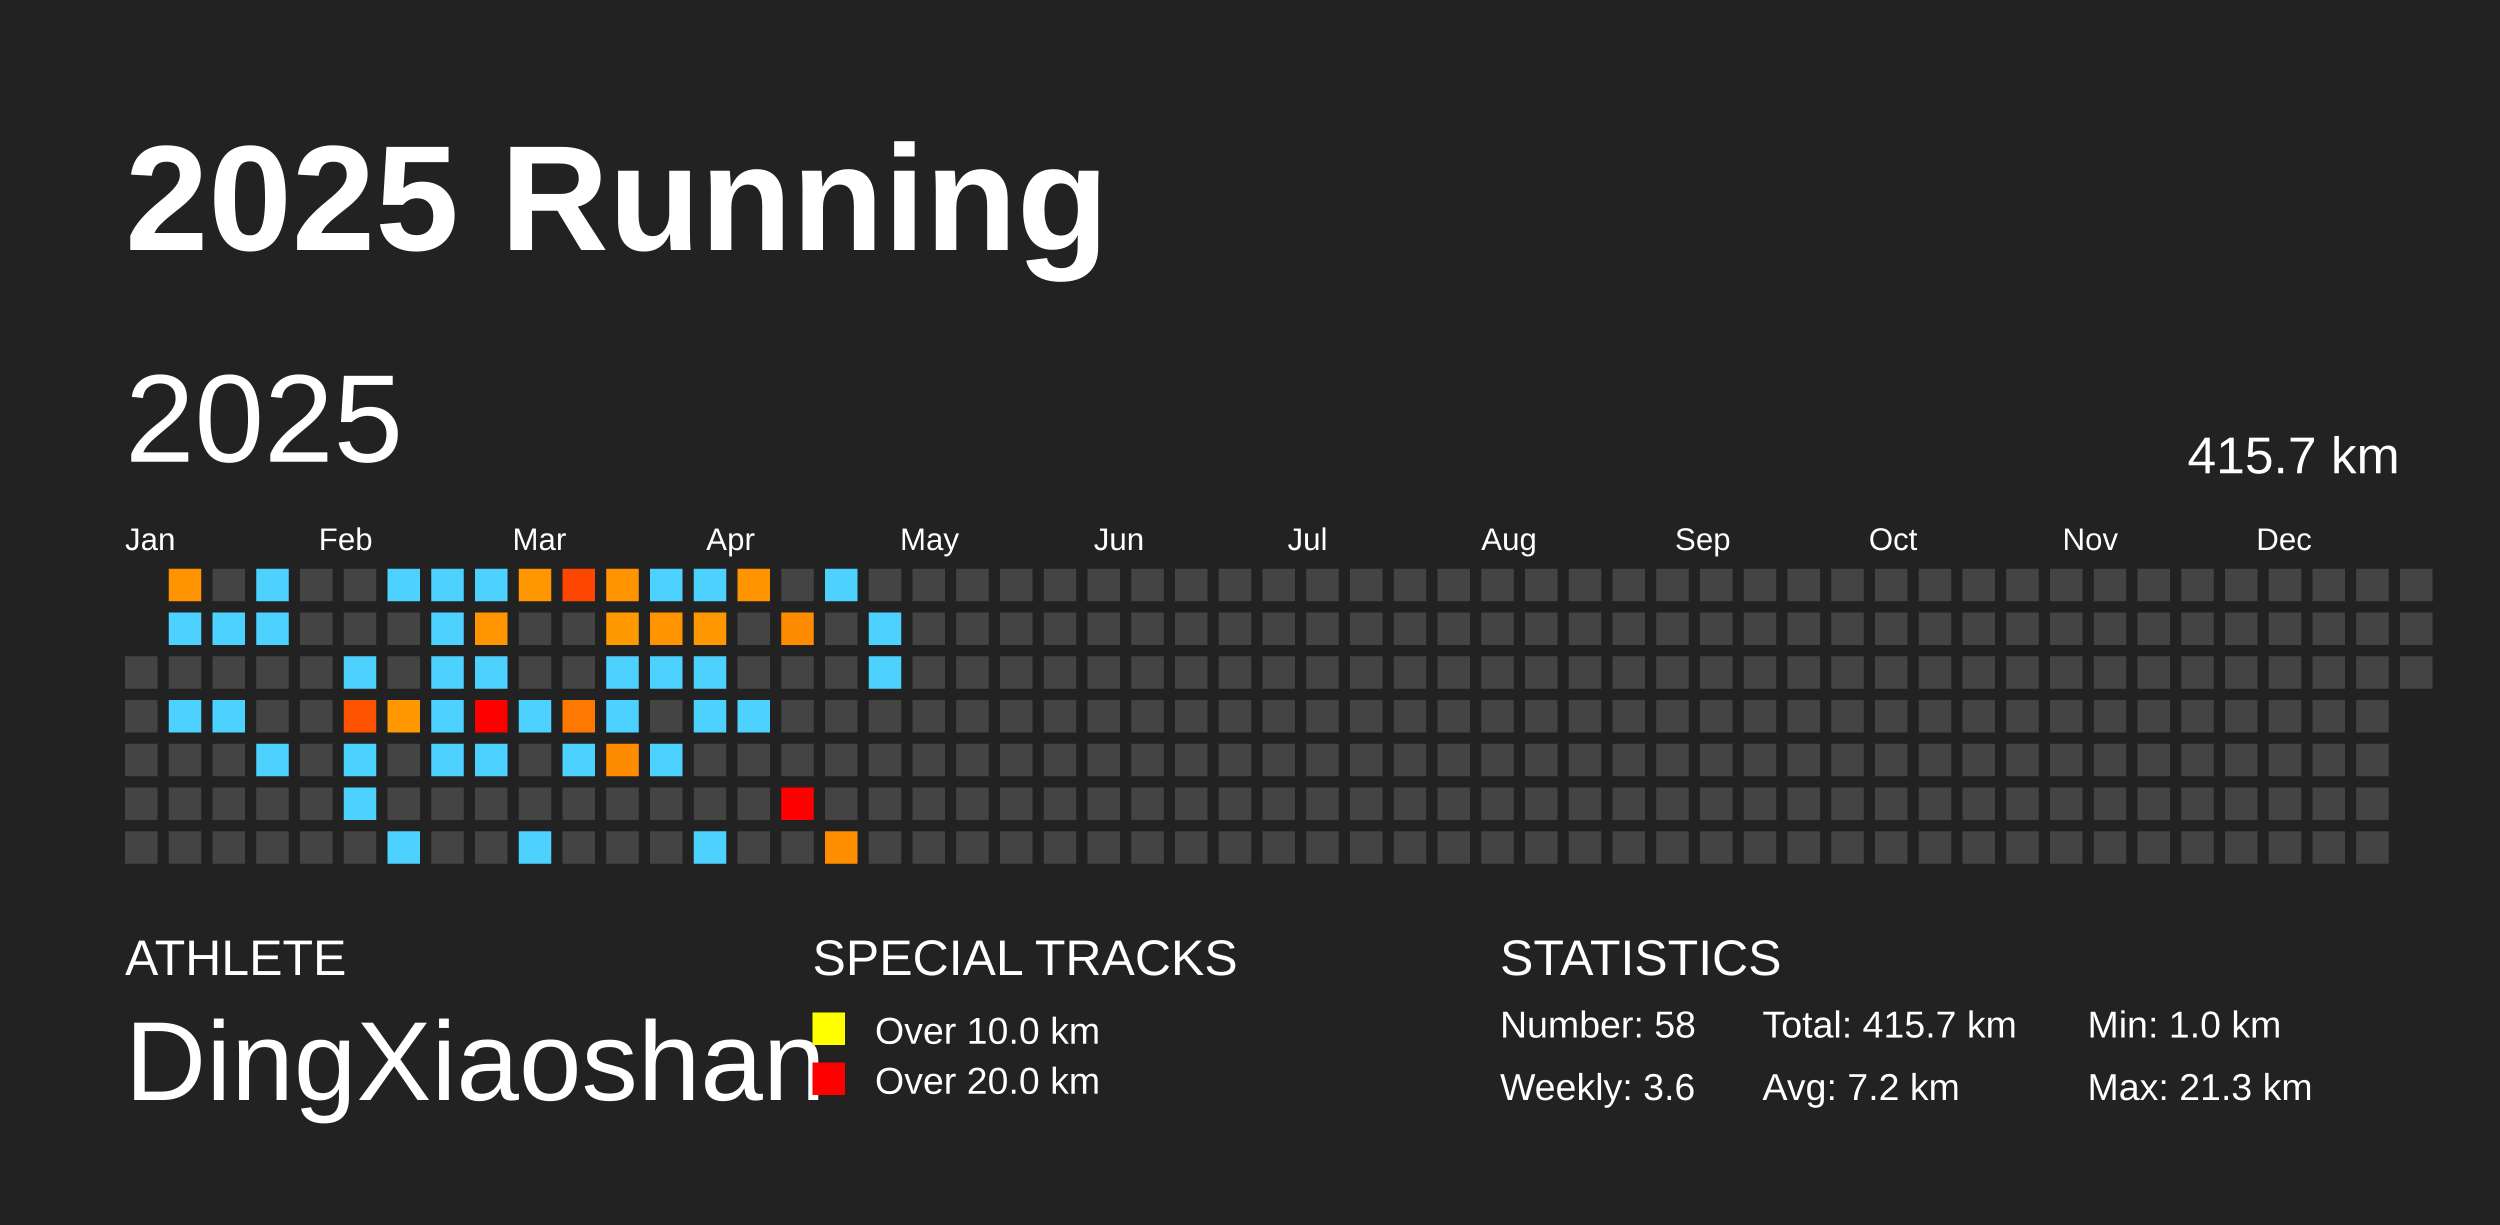
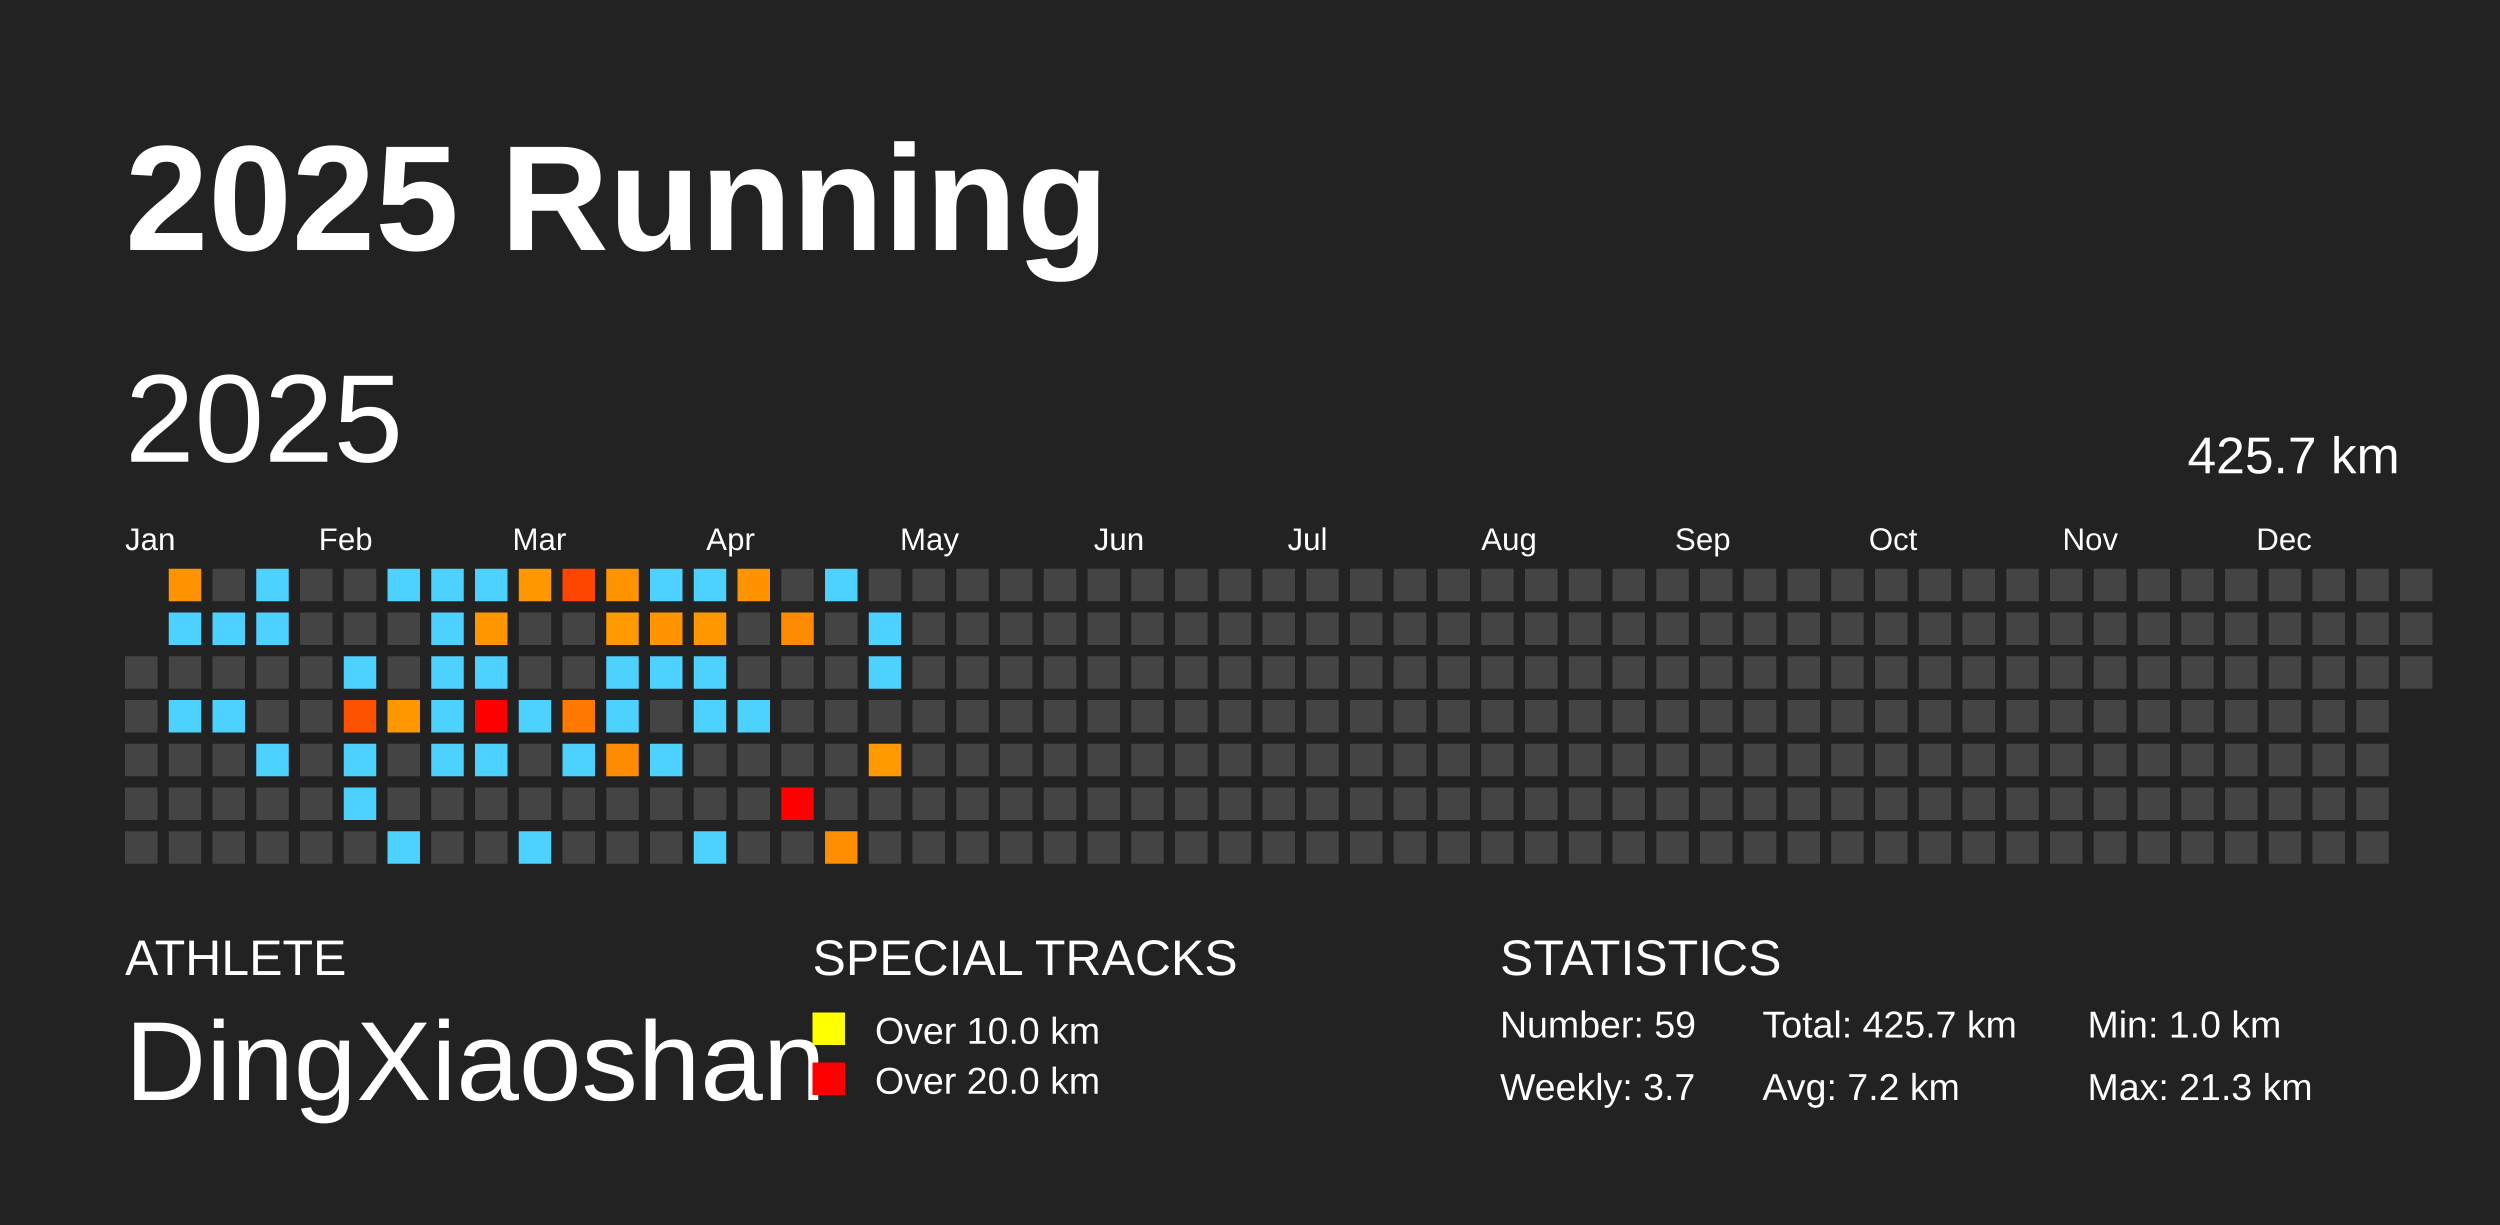
<svg xmlns="http://www.w3.org/2000/svg" baseProfile="full" height="98mm" version="1.1" viewBox="0,0,200,98" width="200mm">
  <defs />
  <rect fill="#222222" height="98" width="200" x="0" y="0" />
  <text fill="#FFFFFF" style="font-size:12px; font-family:Arial; font-weight:bold;" x="10" y="20">2025 Running</text>
  <text fill="#FFFFFF" style="font-size:4px; font-family:Arial" x="10" y="78">ATHLETE</text>
  <text fill="#FFFFFF" style="font-size:9px; font-family:Arial" x="10" y="88">DingXiaoshan</text>
  <text fill="#FFFFFF" style="font-size:4px; font-family:Arial" x="65" y="78">SPECIAL TRACKS</text>
  <rect fill="yellow" height="2.6" width="2.6" x="65" y="81" />
  <text fill="#FFFFFF" style="font-size:3px; font-family:Arial" x="70" y="83.5">Over 10.0 km</text>
  <rect fill="red" height="2.6" width="2.6" x="65" y="85" />
  <text fill="#FFFFFF" style="font-size:3px; font-family:Arial" x="70" y="87.5">Over 20.0 km</text>
  <text fill="#FFFFFF" style="font-size:4px; font-family:Arial" x="120" y="78">STATISTICS</text>
-   <text fill="#FFFFFF" style="font-size:3px; font-family:Arial" x="120" y="83">Number: 58</text>
-   <text fill="#FFFFFF" style="font-size:3px; font-family:Arial" x="120" y="88">Weekly: 3.6</text>
-   <text fill="#FFFFFF" style="font-size:3px; font-family:Arial" x="141" y="83">Total: 415.7 km</text>
+   <text fill="#FFFFFF" style="font-size:3px; font-family:Arial" x="120" y="83">Number: 59</text>
+   <text fill="#FFFFFF" style="font-size:3px; font-family:Arial" x="120" y="88">Weekly: 3.7</text>
+   <text fill="#FFFFFF" style="font-size:3px; font-family:Arial" x="141" y="83">Total: 425.7 km</text>
  <text fill="#FFFFFF" style="font-size:3px; font-family:Arial" x="141" y="88">Avg: 7.2 km</text>
  <text fill="#FFFFFF" style="font-size:3px; font-family:Arial" x="167" y="83">Min: 1.0 km</text>
  <text fill="#FFFFFF" style="font-size:3px; font-family:Arial" x="167" y="88">Max: 21.3 km</text>
  <text dominant-baseline="hanging" fill="#FFFFFF" style="font-size:10.0px; font-family:Arial;" x="10" y="30">2025</text>
-   <text dominant-baseline="hanging" fill="#FFFFFF" style="font-size:4.125px; font-family:Arial;" x="175" y="35">415.7 km</text>
+   <text dominant-baseline="hanging" fill="#FFFFFF" style="font-size:4.125px; font-family:Arial;" x="175" y="35">425.7 km</text>
  <text fill="#FFFFFF" style="font-size:2.5px; font-family:Arial" x="10.0" y="44">Jan</text>
  <text fill="#FFFFFF" style="font-size:2.5px; font-family:Arial" x="25.5" y="44">Feb</text>
  <text fill="#FFFFFF" style="font-size:2.5px; font-family:Arial" x="41.0" y="44">Mar</text>
  <text fill="#FFFFFF" style="font-size:2.5px; font-family:Arial" x="56.5" y="44">Apr</text>
  <text fill="#FFFFFF" style="font-size:2.5px; font-family:Arial" x="72.0" y="44">May</text>
  <text fill="#FFFFFF" style="font-size:2.5px; font-family:Arial" x="87.5" y="44">Jun</text>
  <text fill="#FFFFFF" style="font-size:2.5px; font-family:Arial" x="103.0" y="44">Jul</text>
  <text fill="#FFFFFF" style="font-size:2.5px; font-family:Arial" x="118.5" y="44">Aug</text>
  <text fill="#FFFFFF" style="font-size:2.5px; font-family:Arial" x="134.0" y="44">Sep</text>
  <text fill="#FFFFFF" style="font-size:2.5px; font-family:Arial" x="149.5" y="44">Oct</text>
  <text fill="#FFFFFF" style="font-size:2.5px; font-family:Arial" x="165.0" y="44">Nov</text>
  <text fill="#FFFFFF" style="font-size:2.5px; font-family:Arial" x="180.5" y="44">Dec</text>
  <rect fill="#444444" height="2.6" width="2.6" x="10.0" y="52.5" />
  <rect fill="#444444" height="2.6" width="2.6" x="10.0" y="56.0" />
  <rect fill="#444444" height="2.6" width="2.6" x="10.0" y="59.5" />
  <rect fill="#444444" height="2.6" width="2.6" x="10.0" y="63.0" />
  <rect fill="#444444" height="2.6" width="2.6" x="10.0" y="66.5" />
  <rect fill="#ff9300" height="2.6" width="2.6" x="13.5" y="45.5" />
  <rect fill="#4dd2ff" height="2.6" width="2.6" x="13.5" y="49.0" />
  <rect fill="#444444" height="2.6" width="2.6" x="13.5" y="52.5" />
  <rect fill="#4dd2ff" height="2.6" width="2.6" x="13.5" y="56.0" />
  <rect fill="#444444" height="2.6" width="2.6" x="13.5" y="59.5" />
  <rect fill="#444444" height="2.6" width="2.6" x="13.5" y="63.0" />
  <rect fill="#444444" height="2.6" width="2.6" x="13.5" y="66.5" />
  <rect fill="#444444" height="2.6" width="2.6" x="17.0" y="45.5" />
  <rect fill="#4dd2ff" height="2.6" width="2.6" x="17.0" y="49.0" />
  <rect fill="#444444" height="2.6" width="2.6" x="17.0" y="52.5" />
  <rect fill="#4dd2ff" height="2.6" width="2.6" x="17.0" y="56.0" />
  <rect fill="#444444" height="2.6" width="2.6" x="17.0" y="59.5" />
  <rect fill="#444444" height="2.6" width="2.6" x="17.0" y="63.0" />
  <rect fill="#444444" height="2.6" width="2.6" x="17.0" y="66.5" />
  <rect fill="#4dd2ff" height="2.6" width="2.6" x="20.5" y="45.5" />
  <rect fill="#4dd2ff" height="2.6" width="2.6" x="20.5" y="49.0" />
  <rect fill="#444444" height="2.6" width="2.6" x="20.5" y="52.5" />
  <rect fill="#444444" height="2.6" width="2.6" x="20.5" y="56.0" />
  <rect fill="#4dd2ff" height="2.6" width="2.6" x="20.5" y="59.5" />
  <rect fill="#444444" height="2.6" width="2.6" x="20.5" y="63.0" />
  <rect fill="#444444" height="2.6" width="2.6" x="20.5" y="66.5" />
  <rect fill="#444444" height="2.6" width="2.6" x="24.0" y="45.5" />
  <rect fill="#444444" height="2.6" width="2.6" x="24.0" y="49.0" />
  <rect fill="#444444" height="2.6" width="2.6" x="24.0" y="52.5" />
  <rect fill="#444444" height="2.6" width="2.6" x="24.0" y="56.0" />
  <rect fill="#444444" height="2.6" width="2.6" x="24.0" y="59.5" />
  <rect fill="#444444" height="2.6" width="2.6" x="24.0" y="63.0" />
  <rect fill="#444444" height="2.6" width="2.6" x="24.0" y="66.5" />
  <rect fill="#444444" height="2.6" width="2.6" x="27.5" y="45.5" />
  <rect fill="#444444" height="2.6" width="2.6" x="27.5" y="49.0" />
  <rect fill="#4dd2ff" height="2.6" width="2.6" x="27.5" y="52.5" />
  <rect fill="#ff5200" height="2.6" width="2.6" x="27.5" y="56.0" />
  <rect fill="#4dd2ff" height="2.6" width="2.6" x="27.5" y="59.5" />
  <rect fill="#4dd2ff" height="2.6" width="2.6" x="27.5" y="63.0" />
  <rect fill="#444444" height="2.6" width="2.6" x="27.5" y="66.5" />
  <rect fill="#4dd2ff" height="2.6" width="2.6" x="31.0" y="45.5" />
  <rect fill="#444444" height="2.6" width="2.6" x="31.0" y="49.0" />
  <rect fill="#444444" height="2.6" width="2.6" x="31.0" y="52.5" />
  <rect fill="#ff9800" height="2.6" width="2.6" x="31.0" y="56.0" />
  <rect fill="#444444" height="2.6" width="2.6" x="31.0" y="59.5" />
  <rect fill="#444444" height="2.6" width="2.6" x="31.0" y="63.0" />
  <rect fill="#4dd2ff" height="2.6" width="2.6" x="31.0" y="66.5" />
  <rect fill="#4dd2ff" height="2.6" width="2.6" x="34.5" y="45.5" />
  <rect fill="#4dd2ff" height="2.6" width="2.6" x="34.5" y="49.0" />
  <rect fill="#4dd2ff" height="2.6" width="2.6" x="34.5" y="52.5" />
  <rect fill="#4dd2ff" height="2.6" width="2.6" x="34.5" y="56.0" />
  <rect fill="#4dd2ff" height="2.6" width="2.6" x="34.5" y="59.5" />
  <rect fill="#444444" height="2.6" width="2.6" x="34.5" y="63.0" />
  <rect fill="#444444" height="2.6" width="2.6" x="34.5" y="66.5" />
  <rect fill="#4dd2ff" height="2.6" width="2.6" x="38.0" y="45.5" />
  <rect fill="#ff9600" height="2.6" width="2.6" x="38.0" y="49.0" />
  <rect fill="#4dd2ff" height="2.6" width="2.6" x="38.0" y="52.5" />
  <rect fill="red" height="2.6" width="2.6" x="38.0" y="56.0" />
  <rect fill="#4dd2ff" height="2.6" width="2.6" x="38.0" y="59.5" />
  <rect fill="#444444" height="2.6" width="2.6" x="38.0" y="63.0" />
  <rect fill="#444444" height="2.6" width="2.6" x="38.0" y="66.5" />
  <rect fill="#ff9800" height="2.6" width="2.6" x="41.5" y="45.5" />
  <rect fill="#444444" height="2.6" width="2.6" x="41.5" y="49.0" />
  <rect fill="#444444" height="2.6" width="2.6" x="41.5" y="52.5" />
  <rect fill="#4dd2ff" height="2.6" width="2.6" x="41.5" y="56.0" />
  <rect fill="#444444" height="2.6" width="2.6" x="41.5" y="59.5" />
  <rect fill="#444444" height="2.6" width="2.6" x="41.5" y="63.0" />
  <rect fill="#4dd2ff" height="2.6" width="2.6" x="41.5" y="66.5" />
  <rect fill="#ff4600" height="2.6" width="2.6" x="45.0" y="45.5" />
  <rect fill="#444444" height="2.6" width="2.6" x="45.0" y="49.0" />
  <rect fill="#444444" height="2.6" width="2.6" x="45.0" y="52.5" />
  <rect fill="#ff7900" height="2.6" width="2.6" x="45.0" y="56.0" />
  <rect fill="#4dd2ff" height="2.6" width="2.6" x="45.0" y="59.5" />
  <rect fill="#444444" height="2.6" width="2.6" x="45.0" y="63.0" />
  <rect fill="#444444" height="2.6" width="2.6" x="45.0" y="66.5" />
  <rect fill="#ff9400" height="2.6" width="2.6" x="48.5" y="45.5" />
  <rect fill="#ff9900" height="2.6" width="2.6" x="48.5" y="49.0" />
  <rect fill="#4dd2ff" height="2.6" width="2.6" x="48.5" y="52.5" />
  <rect fill="#4dd2ff" height="2.6" width="2.6" x="48.5" y="56.0" />
  <rect fill="#ff8c00" height="2.6" width="2.6" x="48.5" y="59.5" />
  <rect fill="#444444" height="2.6" width="2.6" x="48.5" y="63.0" />
  <rect fill="#444444" height="2.6" width="2.6" x="48.5" y="66.5" />
  <rect fill="#4dd2ff" height="2.6" width="2.6" x="52.0" y="45.5" />
  <rect fill="#ff9400" height="2.6" width="2.6" x="52.0" y="49.0" />
  <rect fill="#4dd2ff" height="2.6" width="2.6" x="52.0" y="52.5" />
  <rect fill="#444444" height="2.6" width="2.6" x="52.0" y="56.0" />
  <rect fill="#4dd2ff" height="2.6" width="2.6" x="52.0" y="59.5" />
  <rect fill="#444444" height="2.6" width="2.6" x="52.0" y="63.0" />
  <rect fill="#444444" height="2.6" width="2.6" x="52.0" y="66.5" />
  <rect fill="#4dd2ff" height="2.6" width="2.6" x="55.5" y="45.5" />
  <rect fill="#ff9700" height="2.6" width="2.6" x="55.5" y="49.0" />
  <rect fill="#4dd2ff" height="2.6" width="2.6" x="55.5" y="52.5" />
  <rect fill="#4dd2ff" height="2.6" width="2.6" x="55.5" y="56.0" />
  <rect fill="#444444" height="2.6" width="2.6" x="55.5" y="59.5" />
  <rect fill="#444444" height="2.6" width="2.6" x="55.5" y="63.0" />
  <rect fill="#4dd2ff" height="2.6" width="2.6" x="55.5" y="66.5" />
  <rect fill="#ff9400" height="2.6" width="2.6" x="59.0" y="45.5" />
  <rect fill="#444444" height="2.6" width="2.6" x="59.0" y="49.0" />
  <rect fill="#444444" height="2.6" width="2.6" x="59.0" y="52.5" />
  <rect fill="#4dd2ff" height="2.6" width="2.6" x="59.0" y="56.0" />
  <rect fill="#444444" height="2.6" width="2.6" x="59.0" y="59.5" />
  <rect fill="#444444" height="2.6" width="2.6" x="59.0" y="63.0" />
  <rect fill="#444444" height="2.6" width="2.6" x="59.0" y="66.5" />
  <rect fill="#444444" height="2.6" width="2.6" x="62.5" y="45.5" />
  <rect fill="#ff8c00" height="2.6" width="2.6" x="62.5" y="49.0" />
  <rect fill="#444444" height="2.6" width="2.6" x="62.5" y="52.5" />
  <rect fill="#444444" height="2.6" width="2.6" x="62.5" y="56.0" />
  <rect fill="#444444" height="2.6" width="2.6" x="62.5" y="59.5" />
  <rect fill="red" height="2.6" width="2.6" x="62.5" y="63.0" />
  <rect fill="#444444" height="2.6" width="2.6" x="62.5" y="66.5" />
  <rect fill="#4dd2ff" height="2.6" width="2.6" x="66.0" y="45.5" />
  <rect fill="#444444" height="2.6" width="2.6" x="66.0" y="49.0" />
  <rect fill="#444444" height="2.6" width="2.6" x="66.0" y="52.5" />
  <rect fill="#444444" height="2.6" width="2.6" x="66.0" y="56.0" />
  <rect fill="#444444" height="2.6" width="2.6" x="66.0" y="59.5" />
  <rect fill="#444444" height="2.6" width="2.6" x="66.0" y="63.0" />
  <rect fill="#ff8d00" height="2.6" width="2.6" x="66.0" y="66.5" />
  <rect fill="#444444" height="2.6" width="2.6" x="69.5" y="45.5" />
  <rect fill="#4dd2ff" height="2.6" width="2.6" x="69.5" y="49.0" />
  <rect fill="#4dd2ff" height="2.6" width="2.6" x="69.5" y="52.5" />
  <rect fill="#444444" height="2.6" width="2.6" x="69.5" y="56.0" />
-   <rect fill="#444444" height="2.6" width="2.6" x="69.5" y="59.5" />
+   <rect fill="#ff9900" height="2.6" width="2.6" x="69.5" y="59.5" />
  <rect fill="#444444" height="2.6" width="2.6" x="69.5" y="63.0" />
  <rect fill="#444444" height="2.6" width="2.6" x="69.5" y="66.5" />
  <rect fill="#444444" height="2.6" width="2.6" x="73.0" y="45.5" />
  <rect fill="#444444" height="2.6" width="2.6" x="73.0" y="49.0" />
  <rect fill="#444444" height="2.6" width="2.6" x="73.0" y="52.5" />
  <rect fill="#444444" height="2.6" width="2.6" x="73.0" y="56.0" />
  <rect fill="#444444" height="2.6" width="2.6" x="73.0" y="59.5" />
  <rect fill="#444444" height="2.6" width="2.6" x="73.0" y="63.0" />
  <rect fill="#444444" height="2.6" width="2.6" x="73.0" y="66.5" />
  <rect fill="#444444" height="2.6" width="2.6" x="76.5" y="45.5" />
  <rect fill="#444444" height="2.6" width="2.6" x="76.5" y="49.0" />
  <rect fill="#444444" height="2.6" width="2.6" x="76.5" y="52.5" />
  <rect fill="#444444" height="2.6" width="2.6" x="76.5" y="56.0" />
  <rect fill="#444444" height="2.6" width="2.6" x="76.5" y="59.5" />
  <rect fill="#444444" height="2.6" width="2.6" x="76.5" y="63.0" />
  <rect fill="#444444" height="2.6" width="2.6" x="76.5" y="66.5" />
  <rect fill="#444444" height="2.6" width="2.6" x="80.0" y="45.5" />
  <rect fill="#444444" height="2.6" width="2.6" x="80.0" y="49.0" />
  <rect fill="#444444" height="2.6" width="2.6" x="80.0" y="52.5" />
  <rect fill="#444444" height="2.6" width="2.6" x="80.0" y="56.0" />
  <rect fill="#444444" height="2.6" width="2.6" x="80.0" y="59.5" />
  <rect fill="#444444" height="2.6" width="2.6" x="80.0" y="63.0" />
  <rect fill="#444444" height="2.6" width="2.6" x="80.0" y="66.5" />
  <rect fill="#444444" height="2.6" width="2.6" x="83.5" y="45.5" />
  <rect fill="#444444" height="2.6" width="2.6" x="83.5" y="49.0" />
  <rect fill="#444444" height="2.6" width="2.6" x="83.5" y="52.5" />
  <rect fill="#444444" height="2.6" width="2.6" x="83.5" y="56.0" />
  <rect fill="#444444" height="2.6" width="2.6" x="83.5" y="59.5" />
  <rect fill="#444444" height="2.6" width="2.6" x="83.5" y="63.0" />
  <rect fill="#444444" height="2.6" width="2.6" x="83.5" y="66.5" />
  <rect fill="#444444" height="2.6" width="2.6" x="87.0" y="45.5" />
  <rect fill="#444444" height="2.6" width="2.6" x="87.0" y="49.0" />
  <rect fill="#444444" height="2.6" width="2.6" x="87.0" y="52.5" />
  <rect fill="#444444" height="2.6" width="2.6" x="87.0" y="56.0" />
  <rect fill="#444444" height="2.6" width="2.6" x="87.0" y="59.5" />
  <rect fill="#444444" height="2.6" width="2.6" x="87.0" y="63.0" />
  <rect fill="#444444" height="2.6" width="2.6" x="87.0" y="66.5" />
  <rect fill="#444444" height="2.6" width="2.6" x="90.5" y="45.5" />
  <rect fill="#444444" height="2.6" width="2.6" x="90.5" y="49.0" />
  <rect fill="#444444" height="2.6" width="2.6" x="90.5" y="52.5" />
  <rect fill="#444444" height="2.6" width="2.6" x="90.5" y="56.0" />
  <rect fill="#444444" height="2.6" width="2.6" x="90.5" y="59.5" />
  <rect fill="#444444" height="2.6" width="2.6" x="90.5" y="63.0" />
  <rect fill="#444444" height="2.6" width="2.6" x="90.5" y="66.5" />
  <rect fill="#444444" height="2.6" width="2.6" x="94.0" y="45.5" />
  <rect fill="#444444" height="2.6" width="2.6" x="94.0" y="49.0" />
  <rect fill="#444444" height="2.6" width="2.6" x="94.0" y="52.5" />
  <rect fill="#444444" height="2.6" width="2.6" x="94.0" y="56.0" />
  <rect fill="#444444" height="2.6" width="2.6" x="94.0" y="59.5" />
  <rect fill="#444444" height="2.6" width="2.6" x="94.0" y="63.0" />
  <rect fill="#444444" height="2.6" width="2.6" x="94.0" y="66.5" />
  <rect fill="#444444" height="2.6" width="2.6" x="97.5" y="45.5" />
  <rect fill="#444444" height="2.6" width="2.6" x="97.5" y="49.0" />
  <rect fill="#444444" height="2.6" width="2.6" x="97.5" y="52.5" />
  <rect fill="#444444" height="2.6" width="2.6" x="97.5" y="56.0" />
  <rect fill="#444444" height="2.6" width="2.6" x="97.5" y="59.5" />
  <rect fill="#444444" height="2.6" width="2.6" x="97.5" y="63.0" />
  <rect fill="#444444" height="2.6" width="2.6" x="97.5" y="66.5" />
  <rect fill="#444444" height="2.6" width="2.6" x="101.0" y="45.5" />
  <rect fill="#444444" height="2.6" width="2.6" x="101.0" y="49.0" />
  <rect fill="#444444" height="2.6" width="2.6" x="101.0" y="52.5" />
  <rect fill="#444444" height="2.6" width="2.6" x="101.0" y="56.0" />
  <rect fill="#444444" height="2.6" width="2.6" x="101.0" y="59.5" />
  <rect fill="#444444" height="2.6" width="2.6" x="101.0" y="63.0" />
  <rect fill="#444444" height="2.6" width="2.6" x="101.0" y="66.5" />
  <rect fill="#444444" height="2.6" width="2.6" x="104.5" y="45.5" />
  <rect fill="#444444" height="2.6" width="2.6" x="104.5" y="49.0" />
  <rect fill="#444444" height="2.6" width="2.6" x="104.5" y="52.5" />
  <rect fill="#444444" height="2.6" width="2.6" x="104.5" y="56.0" />
  <rect fill="#444444" height="2.6" width="2.6" x="104.5" y="59.5" />
  <rect fill="#444444" height="2.6" width="2.6" x="104.5" y="63.0" />
  <rect fill="#444444" height="2.6" width="2.6" x="104.5" y="66.5" />
  <rect fill="#444444" height="2.6" width="2.6" x="108.0" y="45.5" />
  <rect fill="#444444" height="2.6" width="2.6" x="108.0" y="49.0" />
  <rect fill="#444444" height="2.6" width="2.6" x="108.0" y="52.5" />
  <rect fill="#444444" height="2.6" width="2.6" x="108.0" y="56.0" />
  <rect fill="#444444" height="2.6" width="2.6" x="108.0" y="59.5" />
  <rect fill="#444444" height="2.6" width="2.6" x="108.0" y="63.0" />
  <rect fill="#444444" height="2.6" width="2.6" x="108.0" y="66.5" />
  <rect fill="#444444" height="2.6" width="2.6" x="111.5" y="45.5" />
  <rect fill="#444444" height="2.6" width="2.6" x="111.5" y="49.0" />
  <rect fill="#444444" height="2.6" width="2.6" x="111.5" y="52.5" />
  <rect fill="#444444" height="2.6" width="2.6" x="111.5" y="56.0" />
  <rect fill="#444444" height="2.6" width="2.6" x="111.5" y="59.5" />
  <rect fill="#444444" height="2.6" width="2.6" x="111.5" y="63.0" />
  <rect fill="#444444" height="2.6" width="2.6" x="111.5" y="66.5" />
  <rect fill="#444444" height="2.6" width="2.6" x="115.0" y="45.5" />
  <rect fill="#444444" height="2.6" width="2.6" x="115.0" y="49.0" />
  <rect fill="#444444" height="2.6" width="2.6" x="115.0" y="52.5" />
  <rect fill="#444444" height="2.6" width="2.6" x="115.0" y="56.0" />
  <rect fill="#444444" height="2.6" width="2.6" x="115.0" y="59.5" />
  <rect fill="#444444" height="2.6" width="2.6" x="115.0" y="63.0" />
  <rect fill="#444444" height="2.6" width="2.6" x="115.0" y="66.5" />
  <rect fill="#444444" height="2.6" width="2.6" x="118.5" y="45.5" />
  <rect fill="#444444" height="2.6" width="2.6" x="118.5" y="49.0" />
  <rect fill="#444444" height="2.6" width="2.6" x="118.5" y="52.5" />
  <rect fill="#444444" height="2.6" width="2.6" x="118.5" y="56.0" />
  <rect fill="#444444" height="2.6" width="2.6" x="118.5" y="59.5" />
  <rect fill="#444444" height="2.6" width="2.6" x="118.5" y="63.0" />
  <rect fill="#444444" height="2.6" width="2.6" x="118.5" y="66.5" />
  <rect fill="#444444" height="2.6" width="2.6" x="122.0" y="45.5" />
  <rect fill="#444444" height="2.6" width="2.6" x="122.0" y="49.0" />
  <rect fill="#444444" height="2.6" width="2.6" x="122.0" y="52.5" />
  <rect fill="#444444" height="2.6" width="2.6" x="122.0" y="56.0" />
  <rect fill="#444444" height="2.6" width="2.6" x="122.0" y="59.5" />
  <rect fill="#444444" height="2.6" width="2.6" x="122.0" y="63.0" />
  <rect fill="#444444" height="2.6" width="2.6" x="122.0" y="66.5" />
  <rect fill="#444444" height="2.6" width="2.6" x="125.5" y="45.5" />
  <rect fill="#444444" height="2.6" width="2.6" x="125.5" y="49.0" />
  <rect fill="#444444" height="2.6" width="2.6" x="125.5" y="52.5" />
  <rect fill="#444444" height="2.6" width="2.6" x="125.5" y="56.0" />
  <rect fill="#444444" height="2.6" width="2.6" x="125.5" y="59.5" />
  <rect fill="#444444" height="2.6" width="2.6" x="125.5" y="63.0" />
  <rect fill="#444444" height="2.6" width="2.6" x="125.5" y="66.5" />
  <rect fill="#444444" height="2.6" width="2.6" x="129.0" y="45.5" />
  <rect fill="#444444" height="2.6" width="2.6" x="129.0" y="49.0" />
  <rect fill="#444444" height="2.6" width="2.6" x="129.0" y="52.5" />
  <rect fill="#444444" height="2.6" width="2.6" x="129.0" y="56.0" />
  <rect fill="#444444" height="2.6" width="2.6" x="129.0" y="59.5" />
  <rect fill="#444444" height="2.6" width="2.6" x="129.0" y="63.0" />
  <rect fill="#444444" height="2.6" width="2.6" x="129.0" y="66.5" />
  <rect fill="#444444" height="2.6" width="2.6" x="132.5" y="45.5" />
  <rect fill="#444444" height="2.6" width="2.6" x="132.5" y="49.0" />
  <rect fill="#444444" height="2.6" width="2.6" x="132.5" y="52.5" />
  <rect fill="#444444" height="2.6" width="2.6" x="132.5" y="56.0" />
  <rect fill="#444444" height="2.6" width="2.6" x="132.5" y="59.5" />
  <rect fill="#444444" height="2.6" width="2.6" x="132.5" y="63.0" />
  <rect fill="#444444" height="2.6" width="2.6" x="132.5" y="66.5" />
  <rect fill="#444444" height="2.6" width="2.6" x="136.0" y="45.5" />
  <rect fill="#444444" height="2.6" width="2.6" x="136.0" y="49.0" />
  <rect fill="#444444" height="2.6" width="2.6" x="136.0" y="52.5" />
  <rect fill="#444444" height="2.6" width="2.6" x="136.0" y="56.0" />
  <rect fill="#444444" height="2.6" width="2.6" x="136.0" y="59.5" />
  <rect fill="#444444" height="2.6" width="2.6" x="136.0" y="63.0" />
  <rect fill="#444444" height="2.6" width="2.6" x="136.0" y="66.5" />
  <rect fill="#444444" height="2.6" width="2.6" x="139.5" y="45.5" />
  <rect fill="#444444" height="2.6" width="2.6" x="139.5" y="49.0" />
  <rect fill="#444444" height="2.6" width="2.6" x="139.5" y="52.5" />
  <rect fill="#444444" height="2.6" width="2.6" x="139.5" y="56.0" />
  <rect fill="#444444" height="2.6" width="2.6" x="139.5" y="59.5" />
  <rect fill="#444444" height="2.6" width="2.6" x="139.5" y="63.0" />
  <rect fill="#444444" height="2.6" width="2.6" x="139.5" y="66.5" />
  <rect fill="#444444" height="2.6" width="2.6" x="143.0" y="45.5" />
  <rect fill="#444444" height="2.6" width="2.6" x="143.0" y="49.0" />
  <rect fill="#444444" height="2.6" width="2.6" x="143.0" y="52.5" />
  <rect fill="#444444" height="2.6" width="2.6" x="143.0" y="56.0" />
  <rect fill="#444444" height="2.6" width="2.6" x="143.0" y="59.5" />
  <rect fill="#444444" height="2.6" width="2.6" x="143.0" y="63.0" />
  <rect fill="#444444" height="2.6" width="2.6" x="143.0" y="66.5" />
  <rect fill="#444444" height="2.6" width="2.6" x="146.5" y="45.5" />
  <rect fill="#444444" height="2.6" width="2.6" x="146.5" y="49.0" />
  <rect fill="#444444" height="2.6" width="2.6" x="146.5" y="52.5" />
  <rect fill="#444444" height="2.6" width="2.6" x="146.5" y="56.0" />
  <rect fill="#444444" height="2.6" width="2.6" x="146.5" y="59.5" />
  <rect fill="#444444" height="2.6" width="2.6" x="146.5" y="63.0" />
  <rect fill="#444444" height="2.6" width="2.6" x="146.5" y="66.5" />
  <rect fill="#444444" height="2.6" width="2.6" x="150.0" y="45.5" />
  <rect fill="#444444" height="2.6" width="2.6" x="150.0" y="49.0" />
  <rect fill="#444444" height="2.6" width="2.6" x="150.0" y="52.5" />
  <rect fill="#444444" height="2.6" width="2.6" x="150.0" y="56.0" />
  <rect fill="#444444" height="2.6" width="2.6" x="150.0" y="59.5" />
  <rect fill="#444444" height="2.6" width="2.6" x="150.0" y="63.0" />
  <rect fill="#444444" height="2.6" width="2.6" x="150.0" y="66.5" />
  <rect fill="#444444" height="2.6" width="2.6" x="153.5" y="45.5" />
  <rect fill="#444444" height="2.6" width="2.6" x="153.5" y="49.0" />
  <rect fill="#444444" height="2.6" width="2.6" x="153.5" y="52.5" />
  <rect fill="#444444" height="2.6" width="2.6" x="153.5" y="56.0" />
  <rect fill="#444444" height="2.6" width="2.6" x="153.5" y="59.5" />
  <rect fill="#444444" height="2.6" width="2.6" x="153.5" y="63.0" />
  <rect fill="#444444" height="2.6" width="2.6" x="153.5" y="66.5" />
  <rect fill="#444444" height="2.6" width="2.6" x="157.0" y="45.5" />
  <rect fill="#444444" height="2.6" width="2.6" x="157.0" y="49.0" />
  <rect fill="#444444" height="2.6" width="2.6" x="157.0" y="52.5" />
  <rect fill="#444444" height="2.6" width="2.6" x="157.0" y="56.0" />
  <rect fill="#444444" height="2.6" width="2.6" x="157.0" y="59.5" />
  <rect fill="#444444" height="2.6" width="2.6" x="157.0" y="63.0" />
  <rect fill="#444444" height="2.6" width="2.6" x="157.0" y="66.5" />
  <rect fill="#444444" height="2.6" width="2.6" x="160.5" y="45.5" />
  <rect fill="#444444" height="2.6" width="2.6" x="160.5" y="49.0" />
  <rect fill="#444444" height="2.6" width="2.6" x="160.5" y="52.5" />
  <rect fill="#444444" height="2.6" width="2.6" x="160.5" y="56.0" />
  <rect fill="#444444" height="2.6" width="2.6" x="160.5" y="59.5" />
  <rect fill="#444444" height="2.6" width="2.6" x="160.5" y="63.0" />
  <rect fill="#444444" height="2.6" width="2.6" x="160.5" y="66.5" />
  <rect fill="#444444" height="2.6" width="2.6" x="164.0" y="45.5" />
  <rect fill="#444444" height="2.6" width="2.6" x="164.0" y="49.0" />
  <rect fill="#444444" height="2.6" width="2.6" x="164.0" y="52.5" />
  <rect fill="#444444" height="2.6" width="2.6" x="164.0" y="56.0" />
  <rect fill="#444444" height="2.6" width="2.6" x="164.0" y="59.5" />
  <rect fill="#444444" height="2.6" width="2.6" x="164.0" y="63.0" />
  <rect fill="#444444" height="2.6" width="2.6" x="164.0" y="66.5" />
  <rect fill="#444444" height="2.6" width="2.6" x="167.5" y="45.5" />
  <rect fill="#444444" height="2.6" width="2.6" x="167.5" y="49.0" />
  <rect fill="#444444" height="2.6" width="2.6" x="167.5" y="52.5" />
  <rect fill="#444444" height="2.6" width="2.6" x="167.5" y="56.0" />
  <rect fill="#444444" height="2.6" width="2.6" x="167.5" y="59.5" />
  <rect fill="#444444" height="2.6" width="2.6" x="167.5" y="63.0" />
  <rect fill="#444444" height="2.6" width="2.6" x="167.5" y="66.5" />
  <rect fill="#444444" height="2.6" width="2.6" x="171.0" y="45.5" />
  <rect fill="#444444" height="2.6" width="2.6" x="171.0" y="49.0" />
  <rect fill="#444444" height="2.6" width="2.6" x="171.0" y="52.5" />
  <rect fill="#444444" height="2.6" width="2.6" x="171.0" y="56.0" />
  <rect fill="#444444" height="2.6" width="2.6" x="171.0" y="59.5" />
  <rect fill="#444444" height="2.6" width="2.6" x="171.0" y="63.0" />
  <rect fill="#444444" height="2.6" width="2.6" x="171.0" y="66.5" />
  <rect fill="#444444" height="2.6" width="2.6" x="174.5" y="45.5" />
  <rect fill="#444444" height="2.6" width="2.6" x="174.5" y="49.0" />
  <rect fill="#444444" height="2.6" width="2.6" x="174.5" y="52.5" />
  <rect fill="#444444" height="2.6" width="2.6" x="174.5" y="56.0" />
  <rect fill="#444444" height="2.6" width="2.6" x="174.5" y="59.5" />
  <rect fill="#444444" height="2.6" width="2.6" x="174.5" y="63.0" />
  <rect fill="#444444" height="2.6" width="2.6" x="174.5" y="66.5" />
  <rect fill="#444444" height="2.6" width="2.6" x="178.0" y="45.5" />
  <rect fill="#444444" height="2.6" width="2.6" x="178.0" y="49.0" />
  <rect fill="#444444" height="2.6" width="2.6" x="178.0" y="52.5" />
  <rect fill="#444444" height="2.6" width="2.6" x="178.0" y="56.0" />
  <rect fill="#444444" height="2.6" width="2.6" x="178.0" y="59.5" />
  <rect fill="#444444" height="2.6" width="2.6" x="178.0" y="63.0" />
  <rect fill="#444444" height="2.6" width="2.6" x="178.0" y="66.5" />
  <rect fill="#444444" height="2.6" width="2.6" x="181.5" y="45.5" />
  <rect fill="#444444" height="2.6" width="2.6" x="181.5" y="49.0" />
  <rect fill="#444444" height="2.6" width="2.6" x="181.5" y="52.5" />
  <rect fill="#444444" height="2.6" width="2.6" x="181.5" y="56.0" />
  <rect fill="#444444" height="2.6" width="2.6" x="181.5" y="59.5" />
  <rect fill="#444444" height="2.6" width="2.6" x="181.5" y="63.0" />
  <rect fill="#444444" height="2.6" width="2.6" x="181.5" y="66.5" />
  <rect fill="#444444" height="2.6" width="2.6" x="185.0" y="45.5" />
  <rect fill="#444444" height="2.6" width="2.6" x="185.0" y="49.0" />
  <rect fill="#444444" height="2.6" width="2.6" x="185.0" y="52.5" />
  <rect fill="#444444" height="2.6" width="2.6" x="185.0" y="56.0" />
  <rect fill="#444444" height="2.6" width="2.6" x="185.0" y="59.5" />
  <rect fill="#444444" height="2.6" width="2.6" x="185.0" y="63.0" />
  <rect fill="#444444" height="2.6" width="2.6" x="185.0" y="66.5" />
  <rect fill="#444444" height="2.6" width="2.6" x="188.5" y="45.5" />
  <rect fill="#444444" height="2.6" width="2.6" x="188.5" y="49.0" />
  <rect fill="#444444" height="2.6" width="2.6" x="188.5" y="52.5" />
  <rect fill="#444444" height="2.6" width="2.6" x="188.5" y="56.0" />
  <rect fill="#444444" height="2.6" width="2.6" x="188.5" y="59.5" />
  <rect fill="#444444" height="2.6" width="2.6" x="188.5" y="63.0" />
  <rect fill="#444444" height="2.6" width="2.6" x="188.5" y="66.5" />
  <rect fill="#444444" height="2.6" width="2.6" x="192.0" y="45.5" />
  <rect fill="#444444" height="2.6" width="2.6" x="192.0" y="49.0" />
  <rect fill="#444444" height="2.6" width="2.6" x="192.0" y="52.5" />
</svg>
